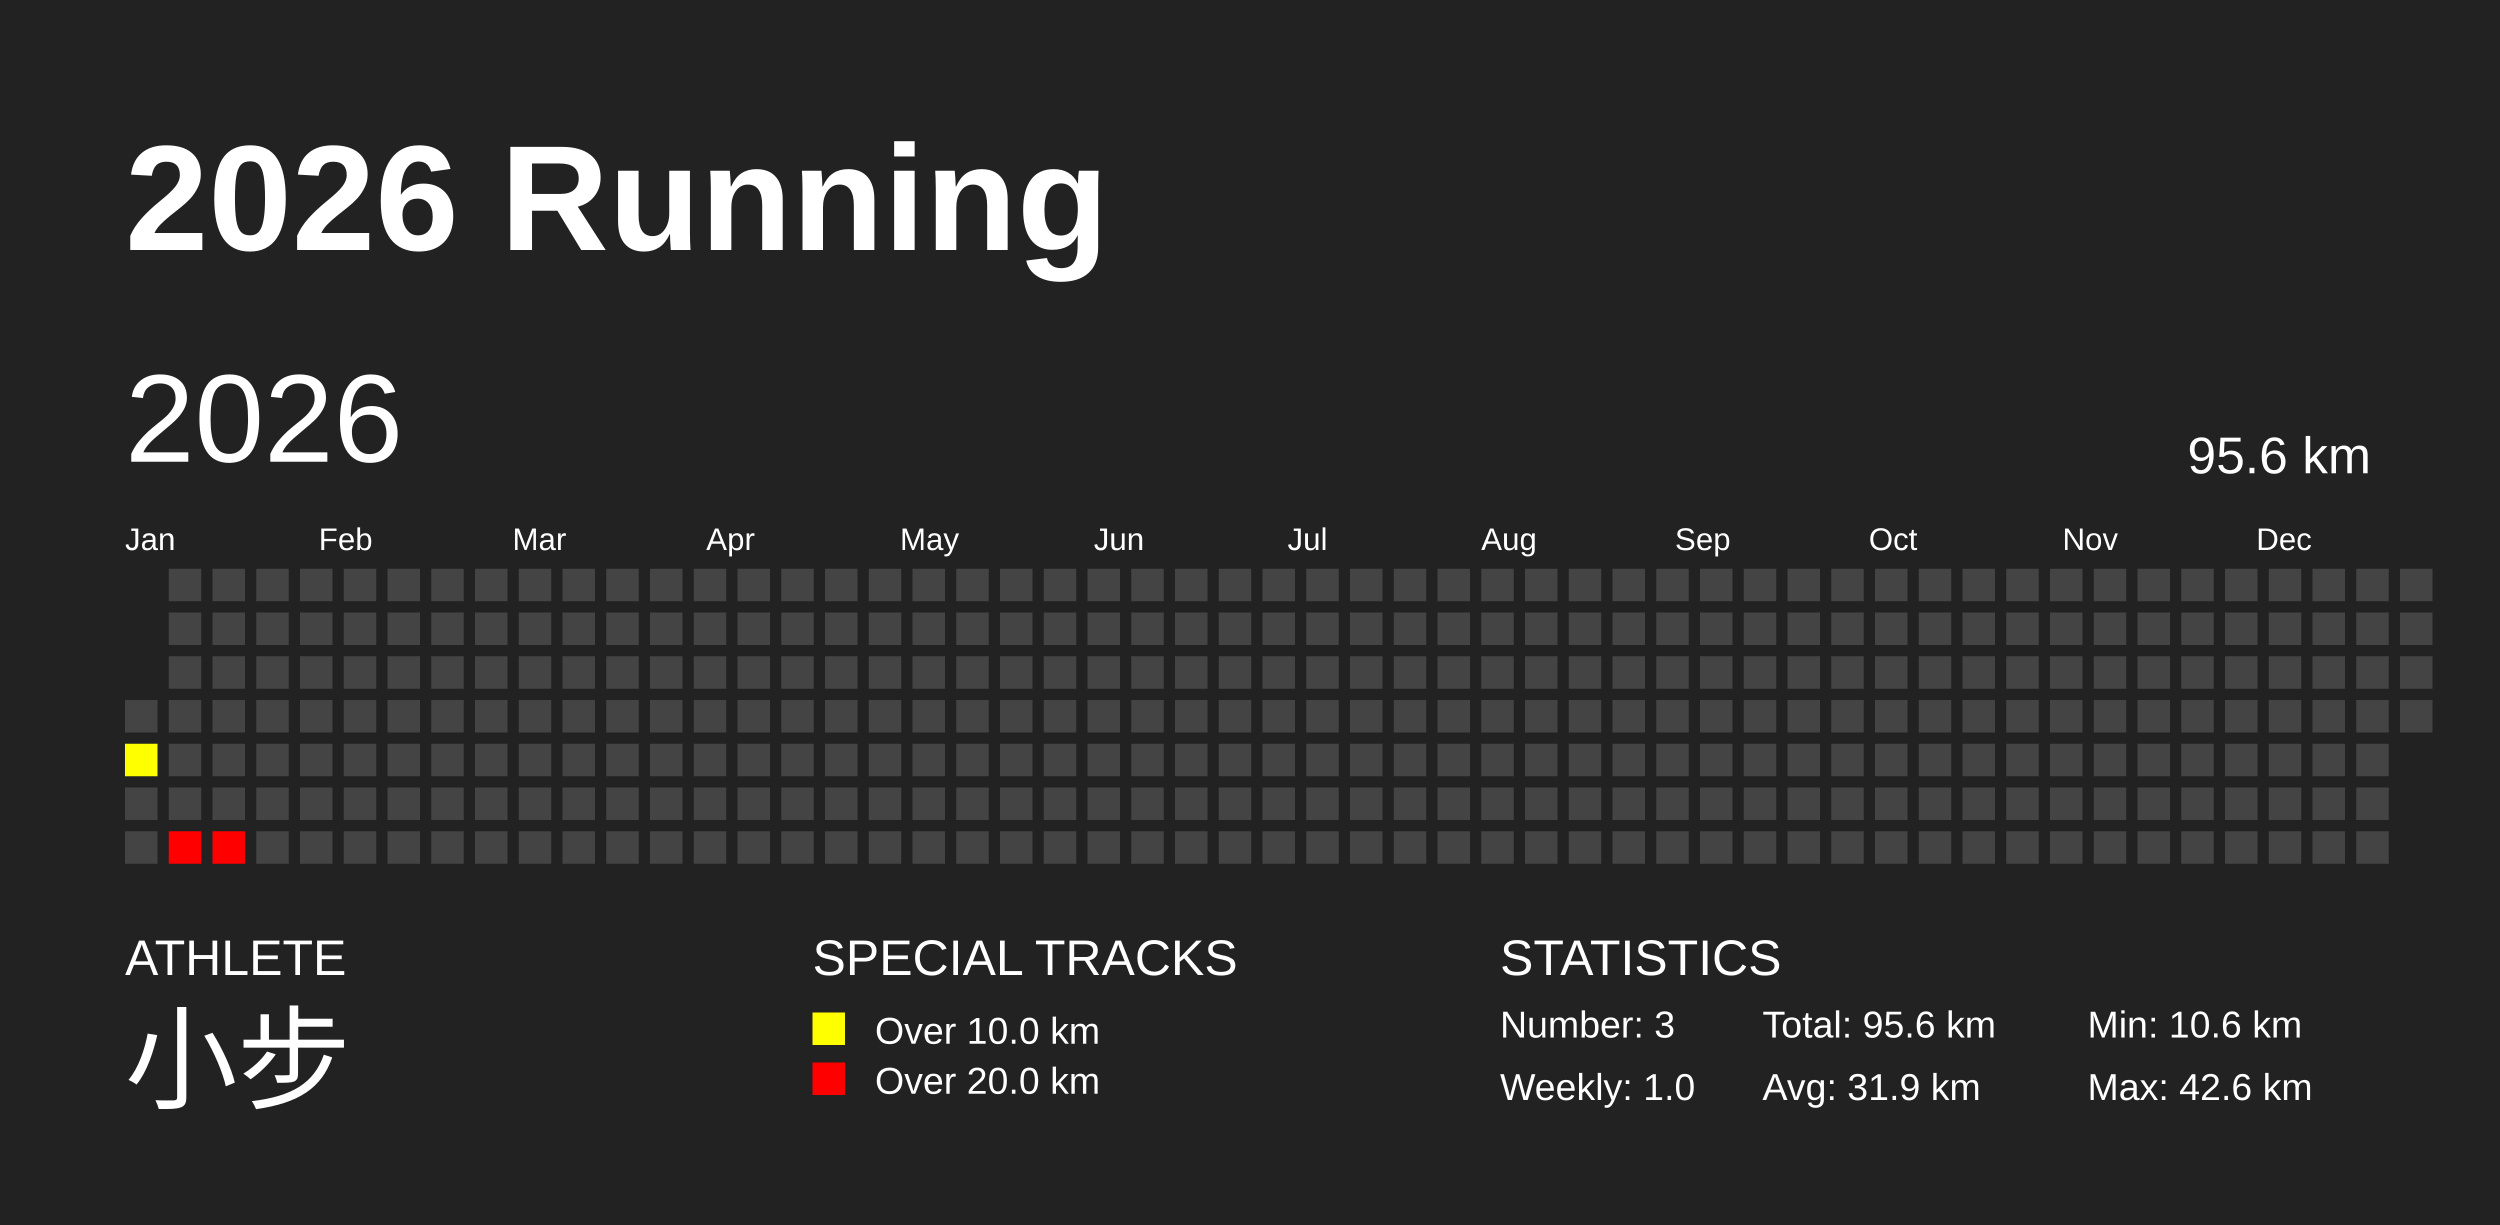
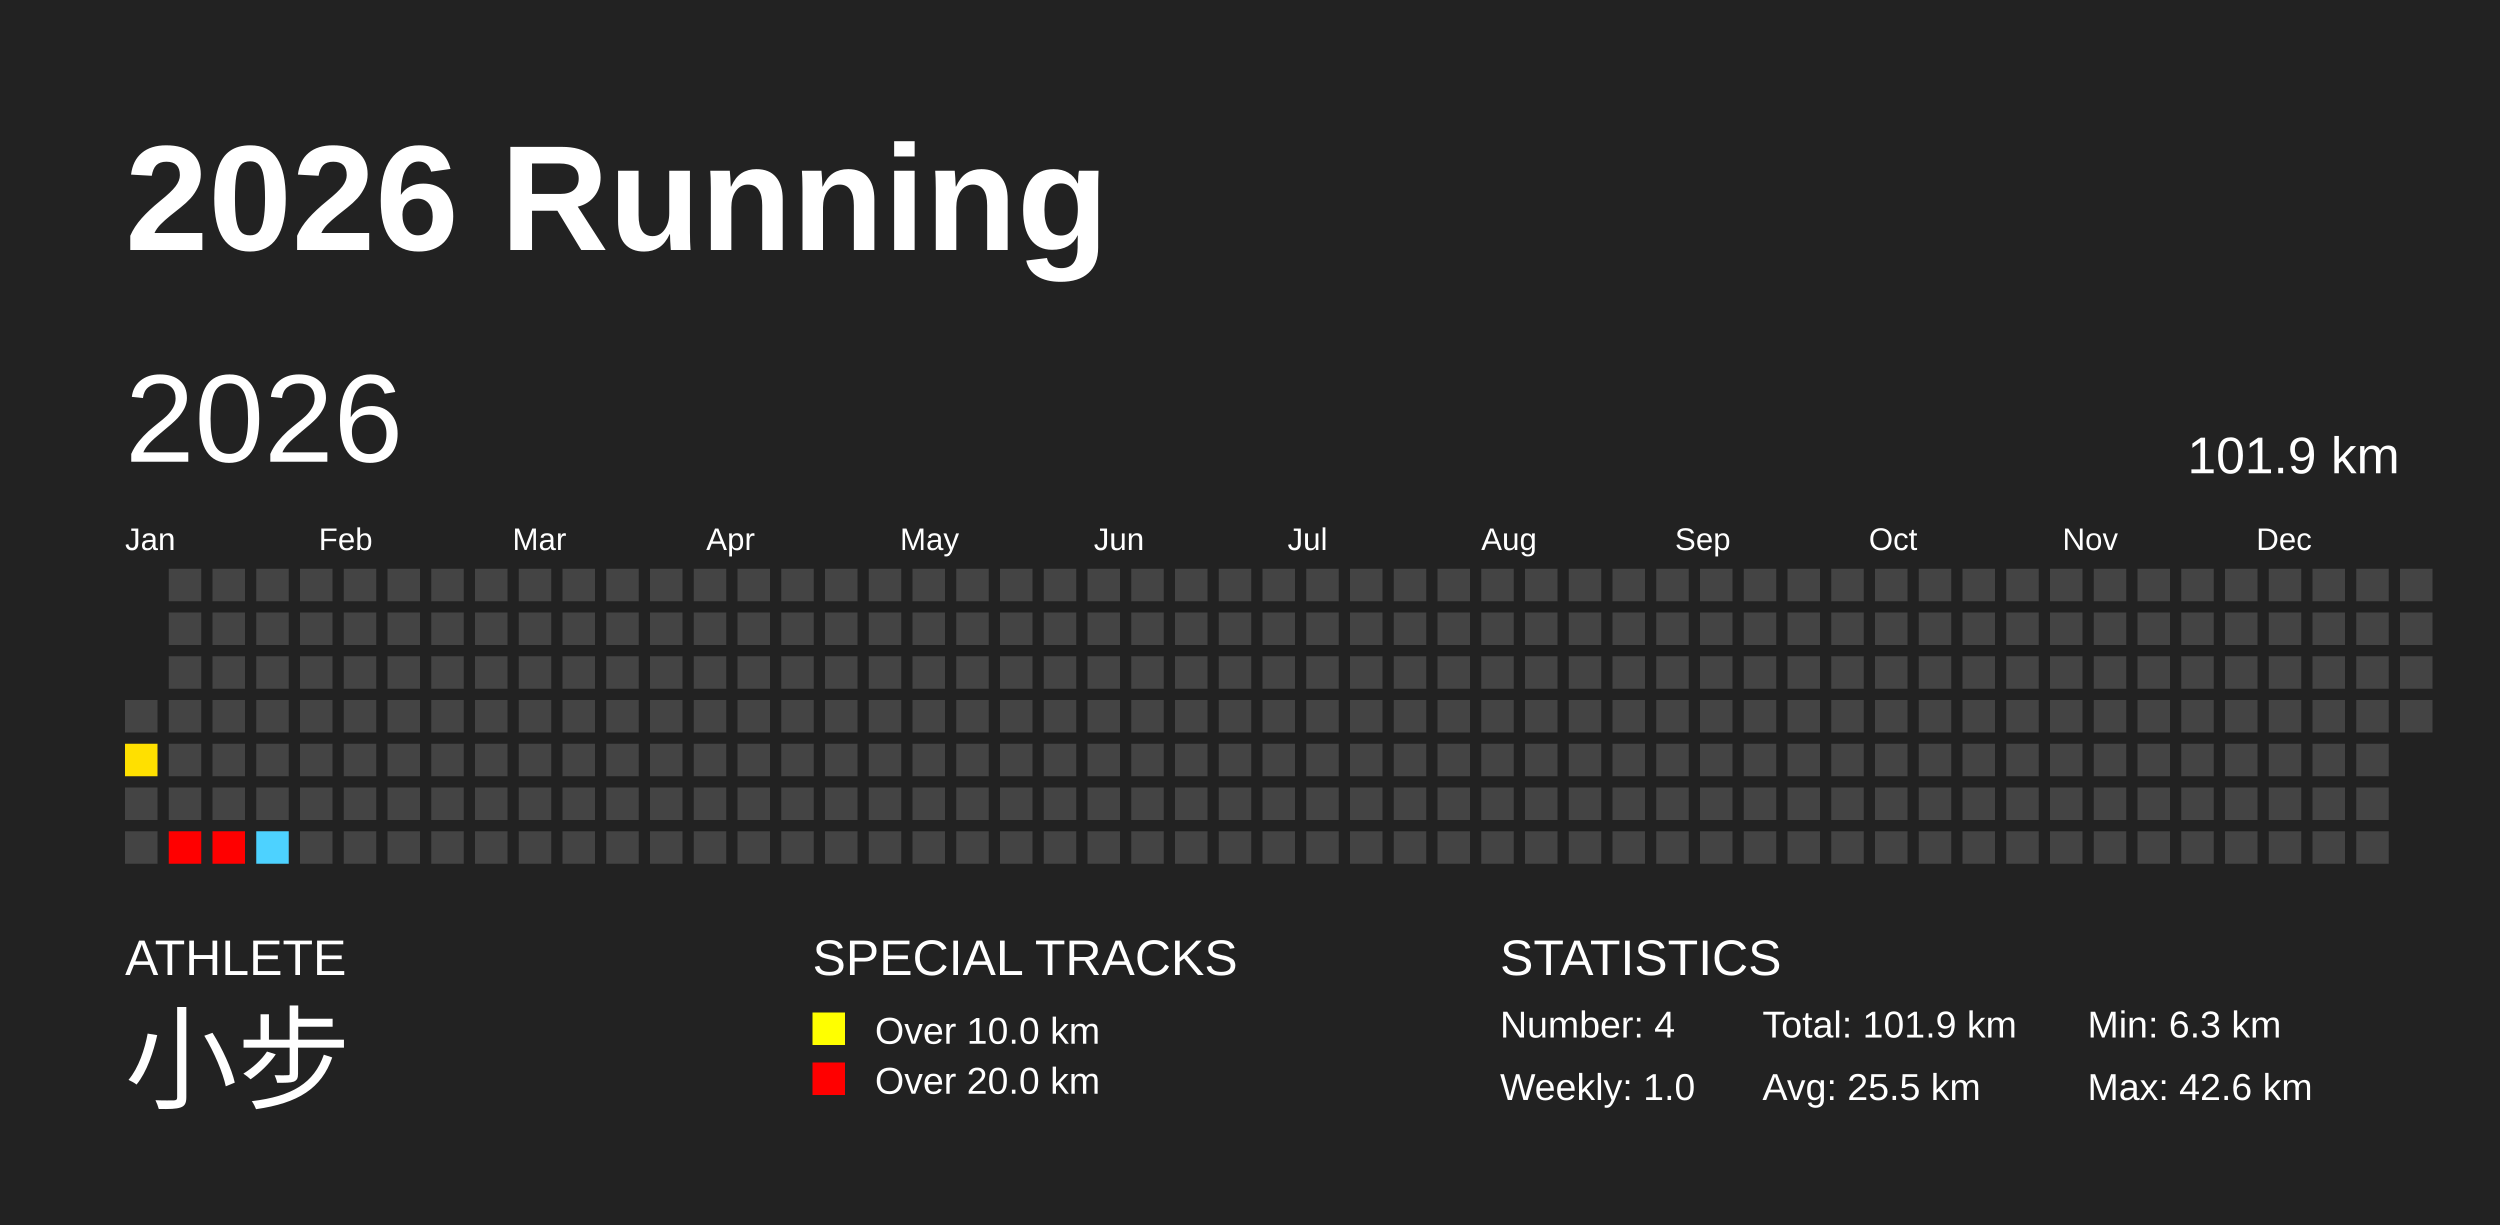
<svg xmlns="http://www.w3.org/2000/svg" baseProfile="full" height="98mm" version="1.1" viewBox="0,0,200,98" width="200mm">
  <defs />
  <rect fill="#222222" height="98" width="200" x="0" y="0" />
  <text fill="#FFFFFF" style="font-size:12px; font-family:Arial; font-weight:bold;" x="10" y="20">2026 Running</text>
  <text fill="#FFFFFF" style="font-size:4px; font-family:Arial" x="10" y="78">ATHLETE</text>
  <text fill="#FFFFFF" style="font-size:9px; font-family:Arial" x="10" y="88">小步</text>
  <text fill="#FFFFFF" style="font-size:4px; font-family:Arial" x="65" y="78">SPECIAL TRACKS</text>
  <rect fill="yellow" height="2.6" width="2.6" x="65" y="81" />
  <text fill="#FFFFFF" style="font-size:3px; font-family:Arial" x="70" y="83.5">Over 10.0 km</text>
  <rect fill="red" height="2.6" width="2.6" x="65" y="85" />
  <text fill="#FFFFFF" style="font-size:3px; font-family:Arial" x="70" y="87.5">Over 20.0 km</text>
  <text fill="#FFFFFF" style="font-size:4px; font-family:Arial" x="120" y="78">STATISTICS</text>
-   <text fill="#FFFFFF" style="font-size:3px; font-family:Arial" x="120" y="83">Number: 3</text>
+   <text fill="#FFFFFF" style="font-size:3px; font-family:Arial" x="120" y="83">Number: 4</text>
  <text fill="#FFFFFF" style="font-size:3px; font-family:Arial" x="120" y="88">Weekly: 1.0</text>
-   <text fill="#FFFFFF" style="font-size:3px; font-family:Arial" x="141" y="83">Total: 95.6 km</text>
-   <text fill="#FFFFFF" style="font-size:3px; font-family:Arial" x="141" y="88">Avg: 31.9 km</text>
-   <text fill="#FFFFFF" style="font-size:3px; font-family:Arial" x="167" y="83">Min: 10.6 km</text>
+   <text fill="#FFFFFF" style="font-size:3px; font-family:Arial" x="141" y="83">Total: 101.9 km</text>
+   <text fill="#FFFFFF" style="font-size:3px; font-family:Arial" x="141" y="88">Avg: 25.5 km</text>
+   <text fill="#FFFFFF" style="font-size:3px; font-family:Arial" x="167" y="83">Min: 6.3 km</text>
  <text fill="#FFFFFF" style="font-size:3px; font-family:Arial" x="167" y="88">Max: 42.6 km</text>
  <text dominant-baseline="hanging" fill="#FFFFFF" style="font-size:10.0px; font-family:Arial;" x="10" y="30">2026</text>
-   <text dominant-baseline="hanging" fill="#FFFFFF" style="font-size:4.125px; font-family:Arial;" x="175" y="35">95.6 km</text>
+   <text dominant-baseline="hanging" fill="#FFFFFF" style="font-size:4.125px; font-family:Arial;" x="175" y="35">101.9 km</text>
  <text fill="#FFFFFF" style="font-size:2.5px; font-family:Arial" x="10.0" y="44">Jan</text>
  <text fill="#FFFFFF" style="font-size:2.5px; font-family:Arial" x="25.5" y="44">Feb</text>
  <text fill="#FFFFFF" style="font-size:2.5px; font-family:Arial" x="41.0" y="44">Mar</text>
  <text fill="#FFFFFF" style="font-size:2.5px; font-family:Arial" x="56.5" y="44">Apr</text>
  <text fill="#FFFFFF" style="font-size:2.5px; font-family:Arial" x="72.0" y="44">May</text>
  <text fill="#FFFFFF" style="font-size:2.5px; font-family:Arial" x="87.5" y="44">Jun</text>
  <text fill="#FFFFFF" style="font-size:2.5px; font-family:Arial" x="103.0" y="44">Jul</text>
  <text fill="#FFFFFF" style="font-size:2.5px; font-family:Arial" x="118.5" y="44">Aug</text>
  <text fill="#FFFFFF" style="font-size:2.5px; font-family:Arial" x="134.0" y="44">Sep</text>
  <text fill="#FFFFFF" style="font-size:2.5px; font-family:Arial" x="149.5" y="44">Oct</text>
  <text fill="#FFFFFF" style="font-size:2.5px; font-family:Arial" x="165.0" y="44">Nov</text>
  <text fill="#FFFFFF" style="font-size:2.5px; font-family:Arial" x="180.5" y="44">Dec</text>
  <rect fill="#444444" height="2.6" width="2.6" x="10.0" y="56.0" />
-   <rect fill="#ffff00" height="2.6" width="2.6" x="10.0" y="59.5" />
+   <rect fill="#ffe000" height="2.6" width="2.6" x="10.0" y="59.5" />
  <rect fill="#444444" height="2.6" width="2.6" x="10.0" y="63.0" />
  <rect fill="#444444" height="2.6" width="2.6" x="10.0" y="66.5" />
  <rect fill="#444444" height="2.6" width="2.6" x="13.5" y="45.5" />
  <rect fill="#444444" height="2.6" width="2.6" x="13.5" y="49.0" />
  <rect fill="#444444" height="2.6" width="2.6" x="13.5" y="52.5" />
  <rect fill="#444444" height="2.6" width="2.6" x="13.5" y="56.0" />
  <rect fill="#444444" height="2.6" width="2.6" x="13.5" y="59.5" />
  <rect fill="#444444" height="2.6" width="2.6" x="13.5" y="63.0" />
  <rect fill="red" height="2.6" width="2.6" x="13.5" y="66.5" />
  <rect fill="#444444" height="2.6" width="2.6" x="17.0" y="45.5" />
  <rect fill="#444444" height="2.6" width="2.6" x="17.0" y="49.0" />
  <rect fill="#444444" height="2.6" width="2.6" x="17.0" y="52.5" />
  <rect fill="#444444" height="2.6" width="2.6" x="17.0" y="56.0" />
  <rect fill="#444444" height="2.6" width="2.6" x="17.0" y="59.5" />
  <rect fill="#444444" height="2.6" width="2.6" x="17.0" y="63.0" />
  <rect fill="red" height="2.6" width="2.6" x="17.0" y="66.5" />
  <rect fill="#444444" height="2.6" width="2.6" x="20.5" y="45.5" />
  <rect fill="#444444" height="2.6" width="2.6" x="20.5" y="49.0" />
  <rect fill="#444444" height="2.6" width="2.6" x="20.5" y="52.5" />
  <rect fill="#444444" height="2.6" width="2.6" x="20.5" y="56.0" />
  <rect fill="#444444" height="2.6" width="2.6" x="20.5" y="59.5" />
  <rect fill="#444444" height="2.6" width="2.6" x="20.5" y="63.0" />
-   <rect fill="#444444" height="2.6" width="2.6" x="20.5" y="66.5" />
+   <rect fill="#4dd2ff" height="2.6" width="2.6" x="20.5" y="66.5" />
  <rect fill="#444444" height="2.6" width="2.6" x="24.0" y="45.5" />
  <rect fill="#444444" height="2.6" width="2.6" x="24.0" y="49.0" />
  <rect fill="#444444" height="2.6" width="2.6" x="24.0" y="52.5" />
  <rect fill="#444444" height="2.6" width="2.6" x="24.0" y="56.0" />
  <rect fill="#444444" height="2.6" width="2.6" x="24.0" y="59.5" />
  <rect fill="#444444" height="2.6" width="2.6" x="24.0" y="63.0" />
  <rect fill="#444444" height="2.6" width="2.6" x="24.0" y="66.5" />
  <rect fill="#444444" height="2.6" width="2.6" x="27.5" y="45.5" />
  <rect fill="#444444" height="2.6" width="2.6" x="27.5" y="49.0" />
  <rect fill="#444444" height="2.6" width="2.6" x="27.5" y="52.5" />
  <rect fill="#444444" height="2.6" width="2.6" x="27.5" y="56.0" />
  <rect fill="#444444" height="2.6" width="2.6" x="27.5" y="59.5" />
  <rect fill="#444444" height="2.6" width="2.6" x="27.5" y="63.0" />
  <rect fill="#444444" height="2.6" width="2.6" x="27.5" y="66.5" />
  <rect fill="#444444" height="2.6" width="2.6" x="31.0" y="45.5" />
  <rect fill="#444444" height="2.6" width="2.6" x="31.0" y="49.0" />
  <rect fill="#444444" height="2.6" width="2.6" x="31.0" y="52.5" />
  <rect fill="#444444" height="2.6" width="2.6" x="31.0" y="56.0" />
  <rect fill="#444444" height="2.6" width="2.6" x="31.0" y="59.5" />
  <rect fill="#444444" height="2.6" width="2.6" x="31.0" y="63.0" />
  <rect fill="#444444" height="2.6" width="2.6" x="31.0" y="66.5" />
  <rect fill="#444444" height="2.6" width="2.6" x="34.5" y="45.5" />
  <rect fill="#444444" height="2.6" width="2.6" x="34.5" y="49.0" />
  <rect fill="#444444" height="2.6" width="2.6" x="34.5" y="52.5" />
  <rect fill="#444444" height="2.6" width="2.6" x="34.5" y="56.0" />
  <rect fill="#444444" height="2.6" width="2.6" x="34.5" y="59.5" />
  <rect fill="#444444" height="2.6" width="2.6" x="34.5" y="63.0" />
  <rect fill="#444444" height="2.6" width="2.6" x="34.5" y="66.5" />
  <rect fill="#444444" height="2.6" width="2.6" x="38.0" y="45.5" />
  <rect fill="#444444" height="2.6" width="2.6" x="38.0" y="49.0" />
  <rect fill="#444444" height="2.6" width="2.6" x="38.0" y="52.5" />
  <rect fill="#444444" height="2.6" width="2.6" x="38.0" y="56.0" />
  <rect fill="#444444" height="2.6" width="2.6" x="38.0" y="59.5" />
  <rect fill="#444444" height="2.6" width="2.6" x="38.0" y="63.0" />
  <rect fill="#444444" height="2.6" width="2.6" x="38.0" y="66.5" />
  <rect fill="#444444" height="2.6" width="2.6" x="41.5" y="45.5" />
  <rect fill="#444444" height="2.6" width="2.6" x="41.5" y="49.0" />
  <rect fill="#444444" height="2.6" width="2.6" x="41.5" y="52.5" />
  <rect fill="#444444" height="2.6" width="2.6" x="41.5" y="56.0" />
  <rect fill="#444444" height="2.6" width="2.6" x="41.5" y="59.5" />
  <rect fill="#444444" height="2.6" width="2.6" x="41.5" y="63.0" />
  <rect fill="#444444" height="2.6" width="2.6" x="41.5" y="66.5" />
  <rect fill="#444444" height="2.6" width="2.6" x="45.0" y="45.5" />
  <rect fill="#444444" height="2.6" width="2.6" x="45.0" y="49.0" />
  <rect fill="#444444" height="2.6" width="2.6" x="45.0" y="52.5" />
  <rect fill="#444444" height="2.6" width="2.6" x="45.0" y="56.0" />
  <rect fill="#444444" height="2.6" width="2.6" x="45.0" y="59.5" />
  <rect fill="#444444" height="2.6" width="2.6" x="45.0" y="63.0" />
  <rect fill="#444444" height="2.6" width="2.6" x="45.0" y="66.5" />
  <rect fill="#444444" height="2.6" width="2.6" x="48.5" y="45.5" />
  <rect fill="#444444" height="2.6" width="2.6" x="48.5" y="49.0" />
  <rect fill="#444444" height="2.6" width="2.6" x="48.5" y="52.5" />
  <rect fill="#444444" height="2.6" width="2.6" x="48.5" y="56.0" />
  <rect fill="#444444" height="2.6" width="2.6" x="48.5" y="59.5" />
  <rect fill="#444444" height="2.6" width="2.6" x="48.5" y="63.0" />
  <rect fill="#444444" height="2.6" width="2.6" x="48.5" y="66.5" />
  <rect fill="#444444" height="2.6" width="2.6" x="52.0" y="45.5" />
  <rect fill="#444444" height="2.6" width="2.6" x="52.0" y="49.0" />
  <rect fill="#444444" height="2.6" width="2.6" x="52.0" y="52.5" />
  <rect fill="#444444" height="2.6" width="2.6" x="52.0" y="56.0" />
  <rect fill="#444444" height="2.6" width="2.6" x="52.0" y="59.5" />
  <rect fill="#444444" height="2.6" width="2.6" x="52.0" y="63.0" />
  <rect fill="#444444" height="2.6" width="2.6" x="52.0" y="66.5" />
  <rect fill="#444444" height="2.6" width="2.6" x="55.5" y="45.5" />
  <rect fill="#444444" height="2.6" width="2.6" x="55.5" y="49.0" />
  <rect fill="#444444" height="2.6" width="2.6" x="55.5" y="52.5" />
  <rect fill="#444444" height="2.6" width="2.6" x="55.5" y="56.0" />
  <rect fill="#444444" height="2.6" width="2.6" x="55.5" y="59.5" />
  <rect fill="#444444" height="2.6" width="2.6" x="55.5" y="63.0" />
  <rect fill="#444444" height="2.6" width="2.6" x="55.5" y="66.5" />
  <rect fill="#444444" height="2.6" width="2.6" x="59.0" y="45.5" />
  <rect fill="#444444" height="2.6" width="2.6" x="59.0" y="49.0" />
  <rect fill="#444444" height="2.6" width="2.6" x="59.0" y="52.5" />
  <rect fill="#444444" height="2.6" width="2.6" x="59.0" y="56.0" />
  <rect fill="#444444" height="2.6" width="2.6" x="59.0" y="59.5" />
  <rect fill="#444444" height="2.6" width="2.6" x="59.0" y="63.0" />
  <rect fill="#444444" height="2.6" width="2.6" x="59.0" y="66.5" />
  <rect fill="#444444" height="2.6" width="2.6" x="62.5" y="45.5" />
  <rect fill="#444444" height="2.6" width="2.6" x="62.5" y="49.0" />
  <rect fill="#444444" height="2.6" width="2.6" x="62.5" y="52.5" />
  <rect fill="#444444" height="2.6" width="2.6" x="62.5" y="56.0" />
  <rect fill="#444444" height="2.6" width="2.6" x="62.5" y="59.5" />
  <rect fill="#444444" height="2.6" width="2.6" x="62.5" y="63.0" />
  <rect fill="#444444" height="2.6" width="2.6" x="62.5" y="66.5" />
  <rect fill="#444444" height="2.6" width="2.6" x="66.0" y="45.5" />
  <rect fill="#444444" height="2.6" width="2.6" x="66.0" y="49.0" />
  <rect fill="#444444" height="2.6" width="2.6" x="66.0" y="52.5" />
  <rect fill="#444444" height="2.6" width="2.6" x="66.0" y="56.0" />
  <rect fill="#444444" height="2.6" width="2.6" x="66.0" y="59.5" />
  <rect fill="#444444" height="2.6" width="2.6" x="66.0" y="63.0" />
  <rect fill="#444444" height="2.6" width="2.6" x="66.0" y="66.5" />
  <rect fill="#444444" height="2.6" width="2.6" x="69.5" y="45.5" />
  <rect fill="#444444" height="2.6" width="2.6" x="69.5" y="49.0" />
  <rect fill="#444444" height="2.6" width="2.6" x="69.5" y="52.5" />
  <rect fill="#444444" height="2.6" width="2.6" x="69.5" y="56.0" />
  <rect fill="#444444" height="2.6" width="2.6" x="69.5" y="59.5" />
  <rect fill="#444444" height="2.6" width="2.6" x="69.5" y="63.0" />
  <rect fill="#444444" height="2.6" width="2.6" x="69.5" y="66.5" />
  <rect fill="#444444" height="2.6" width="2.6" x="73.0" y="45.5" />
  <rect fill="#444444" height="2.6" width="2.6" x="73.0" y="49.0" />
  <rect fill="#444444" height="2.6" width="2.6" x="73.0" y="52.5" />
  <rect fill="#444444" height="2.6" width="2.6" x="73.0" y="56.0" />
  <rect fill="#444444" height="2.6" width="2.6" x="73.0" y="59.5" />
  <rect fill="#444444" height="2.6" width="2.6" x="73.0" y="63.0" />
  <rect fill="#444444" height="2.6" width="2.6" x="73.0" y="66.5" />
  <rect fill="#444444" height="2.6" width="2.6" x="76.5" y="45.5" />
  <rect fill="#444444" height="2.6" width="2.6" x="76.5" y="49.0" />
  <rect fill="#444444" height="2.6" width="2.6" x="76.5" y="52.5" />
  <rect fill="#444444" height="2.6" width="2.6" x="76.5" y="56.0" />
  <rect fill="#444444" height="2.6" width="2.6" x="76.5" y="59.5" />
  <rect fill="#444444" height="2.6" width="2.6" x="76.5" y="63.0" />
  <rect fill="#444444" height="2.6" width="2.6" x="76.5" y="66.5" />
  <rect fill="#444444" height="2.6" width="2.6" x="80.0" y="45.5" />
  <rect fill="#444444" height="2.6" width="2.6" x="80.0" y="49.0" />
  <rect fill="#444444" height="2.6" width="2.6" x="80.0" y="52.5" />
  <rect fill="#444444" height="2.6" width="2.6" x="80.0" y="56.0" />
  <rect fill="#444444" height="2.6" width="2.6" x="80.0" y="59.5" />
  <rect fill="#444444" height="2.6" width="2.6" x="80.0" y="63.0" />
  <rect fill="#444444" height="2.6" width="2.6" x="80.0" y="66.5" />
  <rect fill="#444444" height="2.6" width="2.6" x="83.5" y="45.5" />
  <rect fill="#444444" height="2.6" width="2.6" x="83.5" y="49.0" />
  <rect fill="#444444" height="2.6" width="2.6" x="83.5" y="52.5" />
  <rect fill="#444444" height="2.6" width="2.6" x="83.5" y="56.0" />
  <rect fill="#444444" height="2.6" width="2.6" x="83.5" y="59.5" />
  <rect fill="#444444" height="2.6" width="2.6" x="83.5" y="63.0" />
  <rect fill="#444444" height="2.6" width="2.6" x="83.5" y="66.5" />
  <rect fill="#444444" height="2.6" width="2.6" x="87.0" y="45.5" />
  <rect fill="#444444" height="2.6" width="2.6" x="87.0" y="49.0" />
  <rect fill="#444444" height="2.6" width="2.6" x="87.0" y="52.5" />
  <rect fill="#444444" height="2.6" width="2.6" x="87.0" y="56.0" />
  <rect fill="#444444" height="2.6" width="2.6" x="87.0" y="59.5" />
  <rect fill="#444444" height="2.6" width="2.6" x="87.0" y="63.0" />
  <rect fill="#444444" height="2.6" width="2.6" x="87.0" y="66.5" />
  <rect fill="#444444" height="2.6" width="2.6" x="90.5" y="45.5" />
  <rect fill="#444444" height="2.6" width="2.6" x="90.5" y="49.0" />
  <rect fill="#444444" height="2.6" width="2.6" x="90.5" y="52.5" />
  <rect fill="#444444" height="2.6" width="2.6" x="90.5" y="56.0" />
  <rect fill="#444444" height="2.6" width="2.6" x="90.5" y="59.5" />
  <rect fill="#444444" height="2.6" width="2.6" x="90.5" y="63.0" />
  <rect fill="#444444" height="2.6" width="2.6" x="90.5" y="66.5" />
  <rect fill="#444444" height="2.6" width="2.6" x="94.0" y="45.5" />
  <rect fill="#444444" height="2.6" width="2.6" x="94.0" y="49.0" />
  <rect fill="#444444" height="2.6" width="2.6" x="94.0" y="52.5" />
  <rect fill="#444444" height="2.6" width="2.6" x="94.0" y="56.0" />
  <rect fill="#444444" height="2.6" width="2.6" x="94.0" y="59.5" />
  <rect fill="#444444" height="2.6" width="2.6" x="94.0" y="63.0" />
  <rect fill="#444444" height="2.6" width="2.6" x="94.0" y="66.5" />
  <rect fill="#444444" height="2.6" width="2.6" x="97.5" y="45.5" />
  <rect fill="#444444" height="2.6" width="2.6" x="97.5" y="49.0" />
  <rect fill="#444444" height="2.6" width="2.6" x="97.5" y="52.5" />
  <rect fill="#444444" height="2.6" width="2.6" x="97.5" y="56.0" />
  <rect fill="#444444" height="2.6" width="2.6" x="97.5" y="59.5" />
  <rect fill="#444444" height="2.6" width="2.6" x="97.5" y="63.0" />
  <rect fill="#444444" height="2.6" width="2.6" x="97.5" y="66.5" />
  <rect fill="#444444" height="2.6" width="2.6" x="101.0" y="45.5" />
  <rect fill="#444444" height="2.6" width="2.6" x="101.0" y="49.0" />
  <rect fill="#444444" height="2.6" width="2.6" x="101.0" y="52.5" />
  <rect fill="#444444" height="2.6" width="2.6" x="101.0" y="56.0" />
  <rect fill="#444444" height="2.6" width="2.6" x="101.0" y="59.5" />
  <rect fill="#444444" height="2.6" width="2.6" x="101.0" y="63.0" />
  <rect fill="#444444" height="2.6" width="2.6" x="101.0" y="66.5" />
  <rect fill="#444444" height="2.6" width="2.6" x="104.5" y="45.5" />
  <rect fill="#444444" height="2.6" width="2.6" x="104.5" y="49.0" />
  <rect fill="#444444" height="2.6" width="2.6" x="104.5" y="52.5" />
  <rect fill="#444444" height="2.6" width="2.6" x="104.5" y="56.0" />
  <rect fill="#444444" height="2.6" width="2.6" x="104.5" y="59.5" />
  <rect fill="#444444" height="2.6" width="2.6" x="104.5" y="63.0" />
  <rect fill="#444444" height="2.6" width="2.6" x="104.5" y="66.5" />
  <rect fill="#444444" height="2.6" width="2.6" x="108.0" y="45.5" />
  <rect fill="#444444" height="2.6" width="2.6" x="108.0" y="49.0" />
  <rect fill="#444444" height="2.6" width="2.6" x="108.0" y="52.5" />
  <rect fill="#444444" height="2.6" width="2.6" x="108.0" y="56.0" />
  <rect fill="#444444" height="2.6" width="2.6" x="108.0" y="59.5" />
  <rect fill="#444444" height="2.6" width="2.6" x="108.0" y="63.0" />
  <rect fill="#444444" height="2.6" width="2.6" x="108.0" y="66.5" />
  <rect fill="#444444" height="2.6" width="2.6" x="111.5" y="45.5" />
  <rect fill="#444444" height="2.6" width="2.6" x="111.5" y="49.0" />
  <rect fill="#444444" height="2.6" width="2.6" x="111.5" y="52.5" />
  <rect fill="#444444" height="2.6" width="2.6" x="111.5" y="56.0" />
  <rect fill="#444444" height="2.6" width="2.6" x="111.5" y="59.5" />
  <rect fill="#444444" height="2.6" width="2.6" x="111.5" y="63.0" />
  <rect fill="#444444" height="2.6" width="2.6" x="111.5" y="66.5" />
  <rect fill="#444444" height="2.6" width="2.6" x="115.0" y="45.5" />
  <rect fill="#444444" height="2.6" width="2.6" x="115.0" y="49.0" />
  <rect fill="#444444" height="2.6" width="2.6" x="115.0" y="52.5" />
  <rect fill="#444444" height="2.6" width="2.6" x="115.0" y="56.0" />
  <rect fill="#444444" height="2.6" width="2.6" x="115.0" y="59.5" />
  <rect fill="#444444" height="2.6" width="2.6" x="115.0" y="63.0" />
  <rect fill="#444444" height="2.6" width="2.6" x="115.0" y="66.5" />
  <rect fill="#444444" height="2.6" width="2.6" x="118.5" y="45.5" />
  <rect fill="#444444" height="2.6" width="2.6" x="118.5" y="49.0" />
  <rect fill="#444444" height="2.6" width="2.6" x="118.5" y="52.5" />
  <rect fill="#444444" height="2.6" width="2.6" x="118.5" y="56.0" />
  <rect fill="#444444" height="2.6" width="2.6" x="118.5" y="59.5" />
  <rect fill="#444444" height="2.6" width="2.6" x="118.5" y="63.0" />
  <rect fill="#444444" height="2.6" width="2.6" x="118.5" y="66.5" />
  <rect fill="#444444" height="2.6" width="2.6" x="122.0" y="45.5" />
  <rect fill="#444444" height="2.6" width="2.6" x="122.0" y="49.0" />
  <rect fill="#444444" height="2.6" width="2.6" x="122.0" y="52.5" />
  <rect fill="#444444" height="2.6" width="2.6" x="122.0" y="56.0" />
  <rect fill="#444444" height="2.6" width="2.6" x="122.0" y="59.5" />
  <rect fill="#444444" height="2.6" width="2.6" x="122.0" y="63.0" />
  <rect fill="#444444" height="2.6" width="2.6" x="122.0" y="66.5" />
  <rect fill="#444444" height="2.6" width="2.6" x="125.5" y="45.5" />
  <rect fill="#444444" height="2.6" width="2.6" x="125.5" y="49.0" />
  <rect fill="#444444" height="2.6" width="2.6" x="125.5" y="52.5" />
  <rect fill="#444444" height="2.6" width="2.6" x="125.5" y="56.0" />
  <rect fill="#444444" height="2.6" width="2.6" x="125.5" y="59.5" />
  <rect fill="#444444" height="2.6" width="2.6" x="125.5" y="63.0" />
  <rect fill="#444444" height="2.6" width="2.6" x="125.5" y="66.5" />
  <rect fill="#444444" height="2.6" width="2.6" x="129.0" y="45.5" />
  <rect fill="#444444" height="2.6" width="2.6" x="129.0" y="49.0" />
  <rect fill="#444444" height="2.6" width="2.6" x="129.0" y="52.5" />
  <rect fill="#444444" height="2.6" width="2.6" x="129.0" y="56.0" />
  <rect fill="#444444" height="2.6" width="2.6" x="129.0" y="59.5" />
  <rect fill="#444444" height="2.6" width="2.6" x="129.0" y="63.0" />
  <rect fill="#444444" height="2.6" width="2.6" x="129.0" y="66.5" />
  <rect fill="#444444" height="2.6" width="2.6" x="132.5" y="45.5" />
  <rect fill="#444444" height="2.6" width="2.6" x="132.5" y="49.0" />
  <rect fill="#444444" height="2.6" width="2.6" x="132.5" y="52.5" />
  <rect fill="#444444" height="2.6" width="2.6" x="132.5" y="56.0" />
  <rect fill="#444444" height="2.6" width="2.6" x="132.5" y="59.5" />
  <rect fill="#444444" height="2.6" width="2.6" x="132.5" y="63.0" />
  <rect fill="#444444" height="2.6" width="2.6" x="132.5" y="66.5" />
  <rect fill="#444444" height="2.6" width="2.6" x="136.0" y="45.5" />
  <rect fill="#444444" height="2.6" width="2.6" x="136.0" y="49.0" />
  <rect fill="#444444" height="2.6" width="2.6" x="136.0" y="52.5" />
  <rect fill="#444444" height="2.6" width="2.6" x="136.0" y="56.0" />
  <rect fill="#444444" height="2.6" width="2.6" x="136.0" y="59.5" />
  <rect fill="#444444" height="2.6" width="2.6" x="136.0" y="63.0" />
  <rect fill="#444444" height="2.6" width="2.6" x="136.0" y="66.5" />
  <rect fill="#444444" height="2.6" width="2.6" x="139.5" y="45.5" />
  <rect fill="#444444" height="2.6" width="2.6" x="139.5" y="49.0" />
  <rect fill="#444444" height="2.6" width="2.6" x="139.5" y="52.5" />
  <rect fill="#444444" height="2.6" width="2.6" x="139.5" y="56.0" />
  <rect fill="#444444" height="2.6" width="2.6" x="139.5" y="59.5" />
  <rect fill="#444444" height="2.6" width="2.6" x="139.5" y="63.0" />
  <rect fill="#444444" height="2.6" width="2.6" x="139.5" y="66.5" />
  <rect fill="#444444" height="2.6" width="2.6" x="143.0" y="45.5" />
  <rect fill="#444444" height="2.6" width="2.6" x="143.0" y="49.0" />
  <rect fill="#444444" height="2.6" width="2.6" x="143.0" y="52.5" />
  <rect fill="#444444" height="2.6" width="2.6" x="143.0" y="56.0" />
  <rect fill="#444444" height="2.6" width="2.6" x="143.0" y="59.5" />
  <rect fill="#444444" height="2.6" width="2.6" x="143.0" y="63.0" />
  <rect fill="#444444" height="2.6" width="2.6" x="143.0" y="66.5" />
  <rect fill="#444444" height="2.6" width="2.6" x="146.5" y="45.5" />
  <rect fill="#444444" height="2.6" width="2.6" x="146.5" y="49.0" />
  <rect fill="#444444" height="2.6" width="2.6" x="146.5" y="52.5" />
  <rect fill="#444444" height="2.6" width="2.6" x="146.5" y="56.0" />
  <rect fill="#444444" height="2.6" width="2.6" x="146.5" y="59.5" />
  <rect fill="#444444" height="2.6" width="2.6" x="146.5" y="63.0" />
  <rect fill="#444444" height="2.6" width="2.6" x="146.5" y="66.5" />
  <rect fill="#444444" height="2.6" width="2.6" x="150.0" y="45.5" />
  <rect fill="#444444" height="2.6" width="2.6" x="150.0" y="49.0" />
  <rect fill="#444444" height="2.6" width="2.6" x="150.0" y="52.5" />
  <rect fill="#444444" height="2.6" width="2.6" x="150.0" y="56.0" />
  <rect fill="#444444" height="2.6" width="2.6" x="150.0" y="59.5" />
  <rect fill="#444444" height="2.6" width="2.6" x="150.0" y="63.0" />
  <rect fill="#444444" height="2.6" width="2.6" x="150.0" y="66.5" />
  <rect fill="#444444" height="2.6" width="2.6" x="153.5" y="45.5" />
  <rect fill="#444444" height="2.6" width="2.6" x="153.5" y="49.0" />
  <rect fill="#444444" height="2.6" width="2.6" x="153.5" y="52.5" />
  <rect fill="#444444" height="2.6" width="2.6" x="153.5" y="56.0" />
  <rect fill="#444444" height="2.6" width="2.6" x="153.5" y="59.5" />
  <rect fill="#444444" height="2.6" width="2.6" x="153.5" y="63.0" />
  <rect fill="#444444" height="2.6" width="2.6" x="153.5" y="66.5" />
  <rect fill="#444444" height="2.6" width="2.6" x="157.0" y="45.5" />
  <rect fill="#444444" height="2.6" width="2.6" x="157.0" y="49.0" />
  <rect fill="#444444" height="2.6" width="2.6" x="157.0" y="52.5" />
  <rect fill="#444444" height="2.6" width="2.6" x="157.0" y="56.0" />
  <rect fill="#444444" height="2.6" width="2.6" x="157.0" y="59.5" />
  <rect fill="#444444" height="2.6" width="2.6" x="157.0" y="63.0" />
  <rect fill="#444444" height="2.6" width="2.6" x="157.0" y="66.5" />
  <rect fill="#444444" height="2.6" width="2.6" x="160.5" y="45.5" />
  <rect fill="#444444" height="2.6" width="2.6" x="160.5" y="49.0" />
  <rect fill="#444444" height="2.6" width="2.6" x="160.5" y="52.5" />
  <rect fill="#444444" height="2.6" width="2.6" x="160.5" y="56.0" />
  <rect fill="#444444" height="2.6" width="2.6" x="160.5" y="59.5" />
  <rect fill="#444444" height="2.6" width="2.6" x="160.5" y="63.0" />
  <rect fill="#444444" height="2.6" width="2.6" x="160.5" y="66.5" />
  <rect fill="#444444" height="2.6" width="2.6" x="164.0" y="45.5" />
  <rect fill="#444444" height="2.6" width="2.6" x="164.0" y="49.0" />
  <rect fill="#444444" height="2.6" width="2.6" x="164.0" y="52.5" />
  <rect fill="#444444" height="2.6" width="2.6" x="164.0" y="56.0" />
  <rect fill="#444444" height="2.6" width="2.6" x="164.0" y="59.5" />
  <rect fill="#444444" height="2.6" width="2.6" x="164.0" y="63.0" />
  <rect fill="#444444" height="2.6" width="2.6" x="164.0" y="66.5" />
  <rect fill="#444444" height="2.6" width="2.6" x="167.5" y="45.5" />
  <rect fill="#444444" height="2.6" width="2.6" x="167.5" y="49.0" />
  <rect fill="#444444" height="2.6" width="2.6" x="167.5" y="52.5" />
  <rect fill="#444444" height="2.6" width="2.6" x="167.5" y="56.0" />
  <rect fill="#444444" height="2.6" width="2.6" x="167.5" y="59.5" />
  <rect fill="#444444" height="2.6" width="2.6" x="167.5" y="63.0" />
  <rect fill="#444444" height="2.6" width="2.6" x="167.5" y="66.5" />
  <rect fill="#444444" height="2.6" width="2.6" x="171.0" y="45.5" />
  <rect fill="#444444" height="2.6" width="2.6" x="171.0" y="49.0" />
  <rect fill="#444444" height="2.6" width="2.6" x="171.0" y="52.5" />
  <rect fill="#444444" height="2.6" width="2.6" x="171.0" y="56.0" />
  <rect fill="#444444" height="2.6" width="2.6" x="171.0" y="59.5" />
  <rect fill="#444444" height="2.6" width="2.6" x="171.0" y="63.0" />
  <rect fill="#444444" height="2.6" width="2.6" x="171.0" y="66.5" />
  <rect fill="#444444" height="2.6" width="2.6" x="174.5" y="45.5" />
  <rect fill="#444444" height="2.6" width="2.6" x="174.5" y="49.0" />
  <rect fill="#444444" height="2.6" width="2.6" x="174.5" y="52.5" />
  <rect fill="#444444" height="2.6" width="2.6" x="174.5" y="56.0" />
  <rect fill="#444444" height="2.6" width="2.6" x="174.5" y="59.5" />
  <rect fill="#444444" height="2.6" width="2.6" x="174.5" y="63.0" />
  <rect fill="#444444" height="2.6" width="2.6" x="174.5" y="66.5" />
  <rect fill="#444444" height="2.6" width="2.6" x="178.0" y="45.5" />
  <rect fill="#444444" height="2.6" width="2.6" x="178.0" y="49.0" />
  <rect fill="#444444" height="2.6" width="2.6" x="178.0" y="52.5" />
  <rect fill="#444444" height="2.6" width="2.6" x="178.0" y="56.0" />
  <rect fill="#444444" height="2.6" width="2.6" x="178.0" y="59.5" />
  <rect fill="#444444" height="2.6" width="2.6" x="178.0" y="63.0" />
  <rect fill="#444444" height="2.6" width="2.6" x="178.0" y="66.5" />
  <rect fill="#444444" height="2.6" width="2.6" x="181.5" y="45.5" />
  <rect fill="#444444" height="2.6" width="2.6" x="181.5" y="49.0" />
  <rect fill="#444444" height="2.6" width="2.6" x="181.5" y="52.5" />
  <rect fill="#444444" height="2.6" width="2.6" x="181.5" y="56.0" />
  <rect fill="#444444" height="2.6" width="2.6" x="181.5" y="59.5" />
  <rect fill="#444444" height="2.6" width="2.6" x="181.5" y="63.0" />
  <rect fill="#444444" height="2.6" width="2.6" x="181.5" y="66.5" />
  <rect fill="#444444" height="2.6" width="2.6" x="185.0" y="45.5" />
  <rect fill="#444444" height="2.6" width="2.6" x="185.0" y="49.0" />
  <rect fill="#444444" height="2.6" width="2.6" x="185.0" y="52.5" />
  <rect fill="#444444" height="2.6" width="2.6" x="185.0" y="56.0" />
  <rect fill="#444444" height="2.6" width="2.6" x="185.0" y="59.5" />
  <rect fill="#444444" height="2.6" width="2.6" x="185.0" y="63.0" />
  <rect fill="#444444" height="2.6" width="2.6" x="185.0" y="66.5" />
  <rect fill="#444444" height="2.6" width="2.6" x="188.5" y="45.5" />
  <rect fill="#444444" height="2.6" width="2.6" x="188.5" y="49.0" />
  <rect fill="#444444" height="2.6" width="2.6" x="188.5" y="52.5" />
  <rect fill="#444444" height="2.6" width="2.6" x="188.5" y="56.0" />
  <rect fill="#444444" height="2.6" width="2.6" x="188.5" y="59.5" />
  <rect fill="#444444" height="2.6" width="2.6" x="188.5" y="63.0" />
  <rect fill="#444444" height="2.6" width="2.6" x="188.5" y="66.5" />
  <rect fill="#444444" height="2.6" width="2.6" x="192.0" y="45.5" />
  <rect fill="#444444" height="2.6" width="2.6" x="192.0" y="49.0" />
  <rect fill="#444444" height="2.6" width="2.6" x="192.0" y="52.5" />
  <rect fill="#444444" height="2.6" width="2.6" x="192.0" y="56.0" />
</svg>
